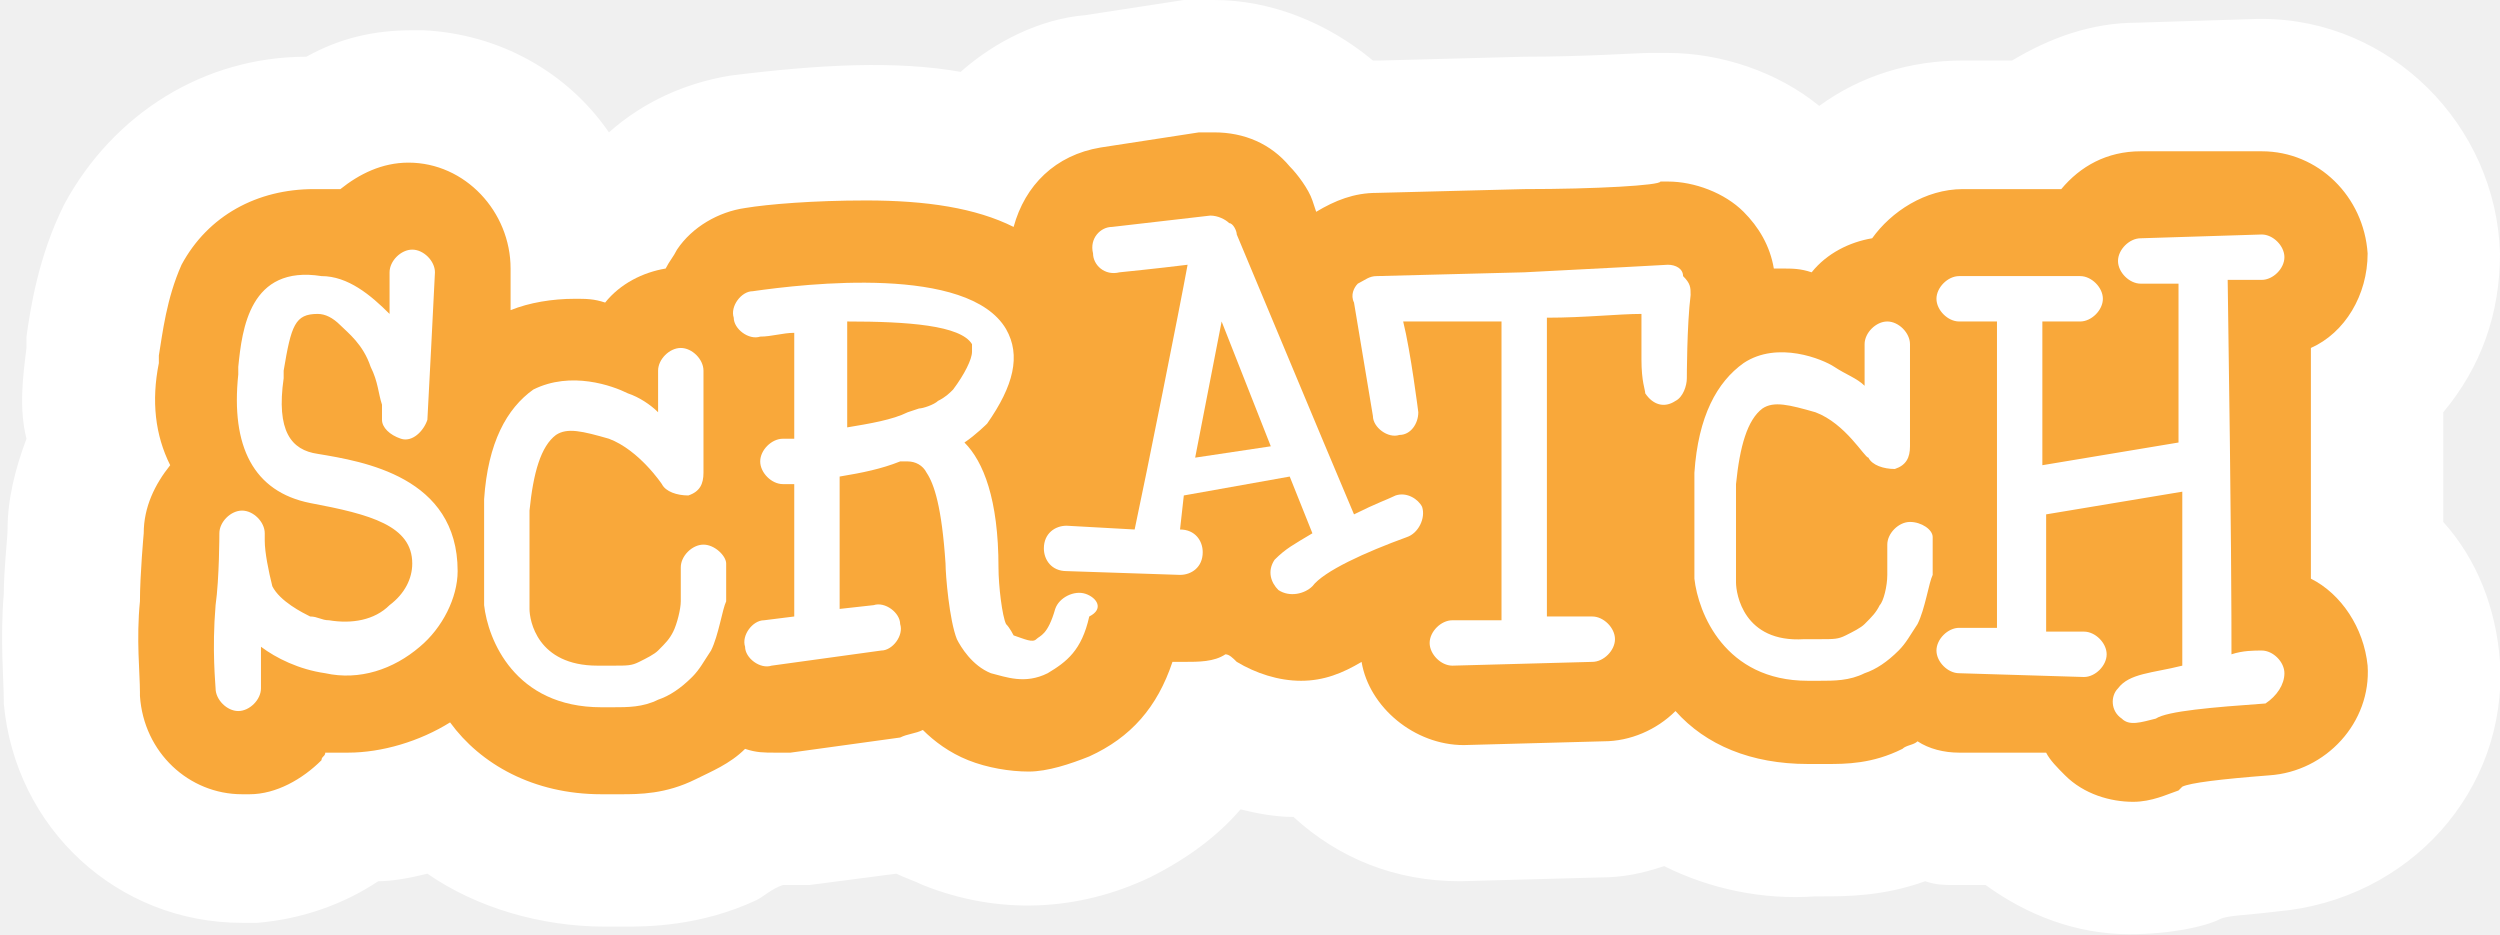
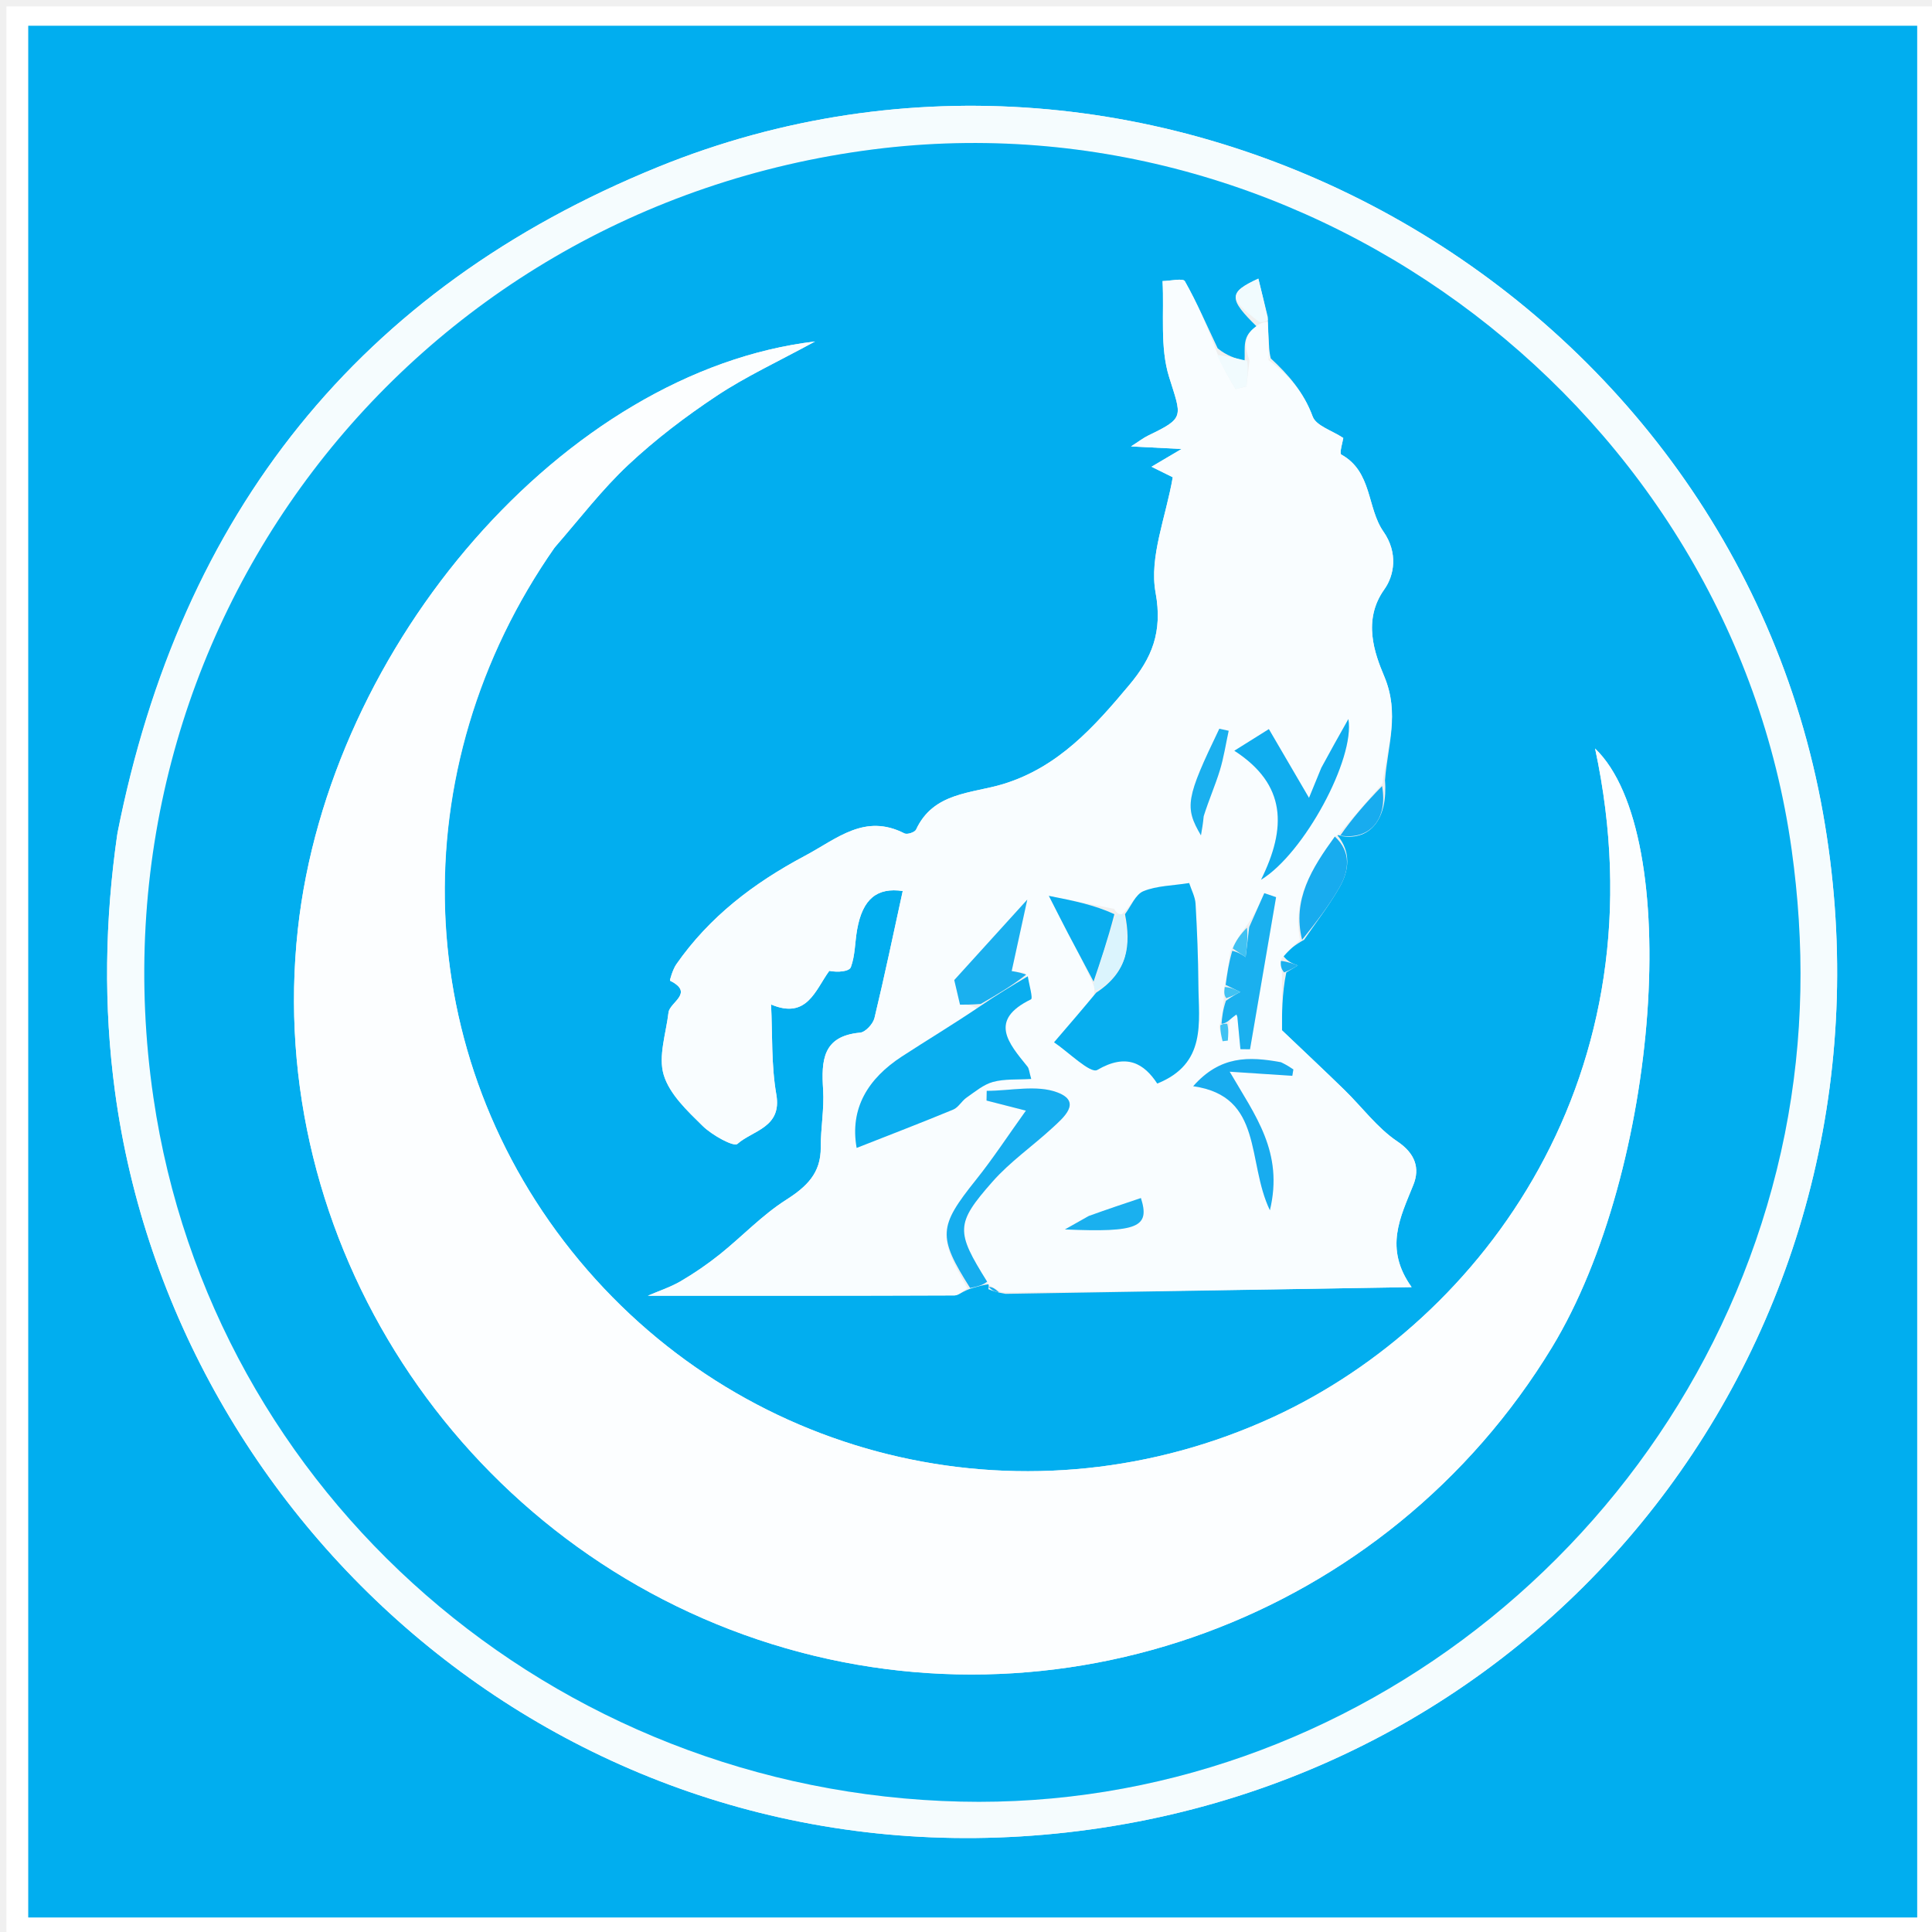
- <svg xmlns="http://www.w3.org/2000/svg" id="Layer_1" viewBox="0 0 66.1 24.7">
-   <style>.st0{fill:#fff}.st1{fill:#f9a83a}</style>
-   <switch>
-     <g>
-       <g>
-         <g>
-           <path d="M60.2 24.1c-.8.1-1.3.1-1.5.2-.4.2-1.3.4-2.4.4-1.4 0-2.7-.5-3.8-1.3h-.8c-.3 0-.5 0-.8-.1-1.1.4-2.1.4-2.7.4H48c-1.4.1-2.8-.2-4-.8-.6.2-1.1.3-1.7.3l-3.7.1c-1.7 0-3.2-.6-4.4-1.7-.5 0-1-.1-1.4-.2-.6.7-1.4 1.3-2.4 1.8-1.9.9-4 1-6 .2-.2-.1-.5-.2-.7-.3l-2.3.3h-.7c-.3.1-.5.3-.7.4-1.5.7-2.9.7-3.5.7H16c-1.7 0-3.4-.5-4.7-1.4-.4.1-.9.2-1.3.2-.9.6-2 1-3.2 1.1h-.4c-3.3 0-6-2.5-6.3-5.8v-.1c0-.5-.1-1.6 0-2.8 0-.6.1-1.5.1-1.7 0-.8.2-1.6.5-2.4-.2-.8-.1-1.6 0-2.4v-.3c.1-.7.3-2.1 1-3.5C3 3 5.4 1.5 8.1 1.5 9 1 9.9.8 10.9.8h.3c2 .1 3.8 1.1 4.9 2.7.9-.8 2-1.3 3.2-1.5 2.4-.3 4.4-.4 6.1-.1.9-.8 2.1-1.4 3.3-1.5l2.6-.4h.8c1.5 0 3 .6 4.2 1.6h.2l3.8-.1c1.6 0 3-.1 3.3-.1h.5c1.4 0 2.9.5 4 1.4 1.1-.8 2.4-1.2 3.8-1.2h1.3c1-.6 2.1-1 3.3-1l3.2-.1h.1c3.4 0 6.2 2.8 6.3 6.2 0 1.6-.5 3-1.5 4.2v2.9c.9 1 1.4 2.3 1.5 3.7.2 3.4-2.4 6.3-5.9 6.6z" class="st0" />
-         </g>
-         <path d="M60 20.5c-1.3.1-2.1.2-2.3.3l-.1.1c-.3.1-.7.3-1.2.3-.6 0-1.3-.2-1.8-.7-.2-.2-.4-.4-.5-.6h-2.3c-.4 0-.8-.1-1.1-.3-.1.1-.3.1-.4.2-.8.4-1.5.4-2 .4h-.5c-1.5 0-2.7-.5-3.5-1.4-.5.5-1.2.8-1.9.8l-3.7.1c-1.3 0-2.5-1-2.7-2.2-.5.3-1 .5-1.6.5-.6 0-1.2-.2-1.7-.5-.1-.1-.2-.2-.3-.2-.3.2-.7.2-1.1.2H31c-.4 1.2-1.1 2-2.2 2.5-.5.2-1.1.4-1.6.4s-1.1-.1-1.6-.3c-.5-.2-.9-.5-1.2-.8-.2.1-.4.1-.6.2l-2.9.4h-.4c-.3 0-.5 0-.8-.1-.4.4-.9.6-1.3.8-.8.4-1.5.4-2 .4h-.5c-1.8 0-3.2-.8-4-1.9-.8.5-1.8.8-2.7.8h-.6c0 .1-.1.1-.1.2-.5.5-1.2.9-1.9.9h-.2c-1.4 0-2.6-1.1-2.7-2.6v-.1c0-.5-.1-1.4 0-2.4 0-.7.1-1.8.1-1.8 0-.7.3-1.3.7-1.8-.4-.8-.5-1.7-.3-2.7v-.2c.1-.6.2-1.5.6-2.4.7-1.3 2-2 3.5-2H9c.5-.4 1.1-.7 1.8-.7 1.5 0 2.7 1.3 2.7 2.8v1.1c.5-.2 1.1-.3 1.7-.3.3 0 .5 0 .8.1.4-.5 1-.8 1.6-.9.1-.2.2-.3.3-.5.4-.6 1.1-1 1.8-1.1.6-.1 1.8-.2 3.2-.2 1.6 0 2.9.2 3.9.7.3-1.1 1.1-1.9 2.3-2.1l2.6-.4h.4c.8 0 1.5.3 2 .9.2.2.5.6.6.9l.1.3c.5-.3 1-.5 1.6-.5l3.9-.1c1.9 0 3.6-.1 3.6-.2h.2c.7 0 1.5.3 2 .8.4.4.7.9.8 1.5h.2c.3 0 .5 0 .8.1.4-.5 1-.8 1.6-.9.5-.7 1.4-1.3 2.4-1.3h2.6c.5-.6 1.2-1 2.1-1h3.2c1.5 0 2.7 1.2 2.8 2.7 0 1.1-.6 2.1-1.5 2.5v6.1c.8.4 1.4 1.3 1.5 2.3.1 1.5-1.1 2.8-2.6 2.9z" class="st1" />
-         <path d="M32.3 8.5l-.7 3.6 2-.3z" class="st1" />
-         <path d="M8.4 12c-.7-.1-1.1-.6-.9-2v-.2c.2-1.2.3-1.5.9-1.5.2 0 .4.1.6.3.2.2.6.5.8 1.1.2.4.2.7.3 1v.4c0 .2.2.4.5.5.3.1.6-.2.7-.5 0 0 .2-3.8.2-3.9 0-.3-.3-.6-.6-.6s-.6.3-.6.6v1.1c-.5-.5-1.1-1-1.8-1C6.6 7 6.4 8.7 6.3 9.7v.2c-.2 1.9.4 3.1 1.9 3.4 1.6.3 2.7.6 2.7 1.6 0 .4-.2.8-.6 1.1-.4.4-1 .5-1.6.4-.2 0-.3-.1-.5-.1-.2-.1-.8-.4-1-.8-.1-.4-.2-.9-.2-1.2v-.2c0-.3-.3-.6-.6-.6s-.6.3-.6.6c0 0 0 1.2-.1 1.9-.1 1.2 0 2.1 0 2.2 0 .3.3.6.6.6s.6-.3.6-.6v-1.1c.4.3 1 .6 1.7.7.9.2 1.8-.1 2.5-.7.6-.5 1-1.3 1-2 0-2.5-2.5-2.9-3.7-3.1M25.2 10.3c-.1.1-.2.2-.4.3-.1.1-.4.2-.5.2l-.3.1c-.4.2-1 .3-1.6.4V8.5c1.6 0 3 .1 3.3.6v.2c0 .2-.2.6-.5 1m3.5 5.4c-.3-.1-.7.1-.8.4-.2.7-.4.7-.5.8-.1.1-.3 0-.6-.1 0 0-.1-.2-.2-.3-.1-.2-.2-1-.2-1.5 0-1.8-.4-2.8-.9-3.3.3-.2.6-.5.6-.5.7-1 .9-1.8.5-2.5-1-1.7-5.3-1.2-6.7-1-.3 0-.6.4-.5.7 0 .3.4.6.7.5.3 0 .6-.1.9-.1v2.8h-.3c-.3 0-.6.3-.6.6s.3.6.6.6h.3v3.5l-.8.1c-.3 0-.6.4-.5.7 0 .3.4.6.7.5l2.9-.4c.3 0 .6-.4.5-.7 0-.3-.4-.6-.7-.5l-.9.1v-3.5c.6-.1 1.1-.2 1.6-.4h.2c.2 0 .4.1.5.3.2.3.4.9.5 2.4 0 .3.1 1.5.3 2 .1.2.4.7.9.9.4.1.9.3 1.5 0 .5-.3.9-.6 1.1-1.5.4-.2.2-.5-.1-.6M50.5 13.8c-.3 0-.6.3-.6.6v.8c0 .3-.1.7-.2.8-.1.2-.2.3-.4.5-.1.1-.3.2-.5.3-.2.1-.3.1-.7.1h-.4c-1.6.1-1.8-1.2-1.8-1.5v-2.6c.1-1 .3-1.7.7-2 .3-.2.7-.1 1.4.1.8.3 1.3 1.2 1.4 1.2.1.2.4.3.7.3.3-.1.4-.3.4-.6V9.1c0-.3-.3-.6-.6-.6s-.6.3-.6.6v1.1c-.2-.2-.5-.3-.8-.5-.3-.2-1.5-.7-2.4-.1-.7.5-1.2 1.4-1.3 2.9v2.8c.1.9.8 2.7 3 2.7h.3c.4 0 .8 0 1.2-.2.3-.1.6-.3.9-.6.2-.2.3-.4.5-.7.2-.4.3-1.1.4-1.3v-1c0-.2-.3-.4-.6-.4M60.4 17.8c0-.3-.3-.6-.6-.6-.2 0-.5 0-.8.1 0-1 0-3.1-.1-9.9h.9c.3 0 .6-.3.6-.6s-.3-.6-.6-.6l-3.2.1c-.3 0-.6.3-.6.6s.3.6.6.6h1v4.2l-3.6.6V8.5h1c.3 0 .6-.3.6-.6s-.3-.6-.6-.6h-3.2c-.3 0-.6.3-.6.6s.3.6.6.6h1v8.1h-1c-.3 0-.6.3-.6.6s.3.6.6.6l3.3.1c.3 0 .6-.3.6-.6s-.3-.6-.6-.6h-1v-3.1l3.6-.6v4.6c-.8.2-1.4.2-1.7.6-.2.2-.2.6.1.8.2.2.5.1.9 0 .3-.2 1.5-.3 2.9-.4.3-.2.5-.5.5-.8" class="st0" />
-         <path d="M31.6 12.1l.7-3.6 1.3 3.3-2 .3zm5.3 1c-.2.1-.5.2-1.1.5l-.8-1.9-2.3-5.5c0-.1-.1-.3-.2-.3-.1-.1-.3-.2-.5-.2l-2.6.3c-.3 0-.6.3-.5.7 0 .3.3.6.7.5 0 0 1-.1 1.8-.2-.2 1.1-1.1 5.6-1.4 7l-1.8-.1c-.3 0-.6.2-.6.6 0 .3.2.6.6.6l3 .1c.3 0 .6-.2.6-.6 0-.3-.2-.6-.6-.6l.1-.9 2.8-.5.6 1.5c-.5.3-.7.4-1 .7-.2.3-.1.6.1.8.3.2.7.1.9-.1.3-.4 1.4-.9 2.5-1.3.3-.1.5-.5.4-.8-.1-.2-.4-.4-.7-.3" class="st0" />
-         <path d="M44.1 7s-1.8.1-3.8.2l-3.9.1c-.2 0-.3.1-.5.2-.1.1-.2.3-.1.5l.5 3c0 .3.4.6.7.5.3 0 .5-.3.5-.6 0 0-.2-1.6-.4-2.4h2.6v7.9h-1.3c-.3 0-.6.3-.6.6s.3.6.6.6l3.7-.1c.3 0 .6-.3.6-.6s-.3-.6-.6-.6h-1.2V8.4c1 0 1.9-.1 2.5-.1v1.2c0 .6.1.8.1.9.2.3.5.4.8.2.2-.1.3-.4.3-.6 0 0 0-1.4.1-2.2 0-.2 0-.3-.2-.5 0-.2-.2-.3-.4-.3M18.6 14.4c-.3 0-.6.3-.6.6V15.9c0 .2-.1.6-.2.8-.1.2-.2.3-.4.5-.1.1-.3.2-.5.3-.2.1-.3.1-.7.1h-.4c-1.6 0-1.8-1.2-1.8-1.5v-2.6c.1-1 .3-1.7.7-2 .3-.2.7-.1 1.4.1.8.3 1.4 1.2 1.4 1.2.1.2.4.3.7.3.3-.1.4-.3.4-.6V9.8c0-.3-.3-.6-.6-.6s-.6.3-.6.6v1.1c-.2-.2-.5-.4-.8-.5-.4-.2-1.5-.6-2.5-.1-.7.5-1.2 1.4-1.3 2.9V16c.1.9.8 2.7 3.1 2.7h.3c.4 0 .8 0 1.2-.2.3-.1.6-.3.9-.6.2-.2.3-.4.5-.7.2-.4.3-1.1.4-1.3v-1c0-.2-.3-.5-.6-.5" class="st0" />
-       </g>
-     </g>
-   </switch>
+ <svg xmlns="http://www.w3.org/2000/svg" version="1.1" id="Layer_1" x="0px" y="0px" width="100%" viewBox="0 0 300 300" enable-background="new 0 0 300 300" xml:space="preserve">
+   <path fill="#FFFFFF" opacity="1" stroke="none" d=" M301,97   C301,165.333 301,233.167 301,301   C201,301 101,301 1,301   C1,201 1,101 1,1   C101,1 201,1 301,1   C301,32.833 301,64.667 301,97  M121.5,3.998   C82.413,3.998 43.326,3.998 4.387,3.998   C4.387,102.407 4.387,200.127 4.387,297.745   C102.378,297.745 199.979,297.745 297.701,297.745   C297.701,199.77 297.701,102.051 297.701,3.998   C239.101,3.998 180.8,3.998 121.5,3.998  z" />
+   <path fill="#01AEEF" opacity="1" stroke="none" d=" M122,3.998   C180.8,3.998 239.101,3.998 297.701,3.998   C297.701,102.051 297.701,199.77 297.701,297.745   C199.979,297.745 102.378,297.745 4.387,297.745   C4.387,200.127 4.387,102.407 4.387,3.998   C43.326,3.998 82.413,3.998 122,3.998  M18.184,129.709   C16.281,142.967 16.062,156.226 17.86,169.527   C27.048,237.49 89.313,293.112 165.661,284.538   C244.154,275.724 296.889,203.867 283.074,126.273   C268.466,44.223 179.389,-5.473 102.165,25.938   C55.754,44.816 28.055,79.704 18.184,129.709  z" />
+   <path fill="#F5FCFE" opacity="1" stroke="none" d=" M18.25,129.277   C28.055,79.704 55.754,44.816 102.165,25.938   C179.389,-5.473 268.466,44.223 283.074,126.273   C296.889,203.867 244.154,275.724 165.661,284.538   C89.313,293.112 27.048,237.49 17.86,169.527   C16.062,156.226 16.281,142.967 18.25,129.277  M277.224,175.609   C280.119,161.093 280.246,146.541 278.197,131.888   C268.705,63.994 203.857,14.509 135.641,23.193   C63.132,32.423 13.217,98.157 23.826,170.445   C32.876,232.105 85.828,278.282 149.169,279.752   C210.161,281.168 264.946,236.926 277.224,175.609  z" />
+   <path fill="#02AEEF" opacity="1" stroke="none" d=" M277.155,176.031   C264.946,236.926 210.161,281.168 149.169,279.752   C85.828,278.282 32.876,232.105 23.826,170.445   C13.217,98.157 63.132,32.423 135.641,23.193   C203.857,14.509 268.705,63.994 278.197,131.888   C280.246,146.541 280.119,161.093 277.155,176.031  M208.475,129.855   C212.783,130.483 215.53,127.145 215.062,121.171   C215.448,115.822 217.398,110.859 214.935,105.002   C213.471,101.52 211.53,96.309 214.958,91.515   C216.499,89.36 217.13,85.849 214.813,82.537   C212.251,78.876 213.095,73.241 208.28,70.586   C207.943,70.4 208.507,68.581 208.585,68.01   C206.814,66.836 204.361,66.114 203.833,64.683   C202.441,60.911 200.085,58.197 197.33,55.654   C197.206,55.143 197.082,54.631 197.034,53.292   C196.968,52.197 196.902,51.102 196.867,49.243   C196.383,47.278 195.9,45.312 195.396,43.265   C190.709,45.414 190.765,46.399 195.165,50.724   C192.785,52.052 193.368,54.02 193.259,56.05   C191.867,55.647 190.475,55.244 189.078,54.083   C187.421,50.585 185.881,47.021 183.98,43.661   C183.699,43.163 181.718,43.626 180.523,43.645   C180.782,48.629 180.096,53.908 181.533,58.526   C183.464,64.727 184.04,64.871 178.332,67.61   C177.558,67.981 176.868,68.526 175.622,69.32   C178.259,69.454 180.154,69.55 183.472,69.718   C181.062,71.142 180.079,71.723 178.805,72.475   C180.167,73.15 181.284,73.703 182.105,74.11   C181.036,80.323 178.426,86.498 179.437,92.01   C180.568,98.172 178.831,102.212 175.371,106.346   C169.934,112.843 164.362,119.12 155.78,121.745   C150.891,123.24 144.955,122.986 142.242,128.825   C142.052,129.233 140.865,129.626 140.454,129.415   C134.272,126.252 129.992,130.23 124.997,132.885   C117.038,137.117 110.165,142.35 105.009,149.748   C104.485,150.499 103.959,152.241 104.05,152.287   C107.869,154.191 103.994,155.613 103.805,157.225   C103.423,160.475 102.187,164.02 103.062,166.912   C103.968,169.91 106.735,172.503 109.113,174.841   C110.562,176.264 113.935,178.131 114.51,177.621   C116.876,175.521 121.447,175.095 120.548,169.959   C119.743,165.356 119.959,160.575 119.73,155.975   C125.324,158.345 126.605,153.724 128.769,150.76   C130.119,151.014 131.868,150.869 132.124,150.173   C132.792,148.359 132.747,146.294 133.093,144.348   C133.951,139.524 136.229,137.781 140.176,138.354   C138.741,144.919 137.367,151.523 135.788,158.077   C135.567,158.992 134.389,160.273 133.561,160.348   C127.72,160.877 127.526,164.689 127.814,169.205   C128.004,172.171 127.429,175.177 127.448,178.164   C127.472,182.191 125.25,184.282 122.032,186.334   C118.338,188.689 115.252,191.985 111.804,194.749   C109.887,196.286 107.839,197.692 105.72,198.934   C104.123,199.87 102.318,200.453 100.586,201.203   C116.685,201.203 132.447,201.217 148.209,201.152   C148.884,201.15 149.556,200.411 151.059,199.988   C151.851,199.76 152.642,199.532 153.479,199.427   C153.479,199.427 153.583,199.505 153.475,200.182   C154.064,200.418 154.654,200.654 156.15,200.909   C176.733,200.569 197.317,200.229 219.197,199.867   C214.876,193.816 217.452,189.007 219.47,183.971   C220.488,181.434 219.808,179.138 216.968,177.232   C213.864,175.148 211.525,171.939 208.798,169.276   C205.77,166.321 202.68,163.429 199.058,159.976   C199.058,157.616 199.058,154.302 199.736,150.997   C200.334,150.637 200.931,150.277 201.528,149.918   C200.715,149.617 199.902,149.316 199.236,148.384   C200.113,147.569 200.99,146.755 202.505,145.928   C204.356,143.221 206.386,140.616 208.006,137.778   C209.515,135.132 209.815,132.286 207.647,129.668   C207.647,129.668 207.758,129.641 208.475,129.855  M86.267,84.804   C90.01,80.564 93.464,76.015 97.574,72.169   C101.807,68.208 106.491,64.647 111.328,61.439   C115.825,58.457 120.784,56.171 126.559,53.024   C87.816,57.635 51.089,99.985 46.247,144.32   C40.981,192.525 71.05,238.933 117.694,254.593   C164.129,270.182 215.422,251.306 240.986,209.221   C257.731,181.656 261.488,129.49 247.684,116.229   C258.537,166.735 230.233,205.027 197.776,220.005   C160.292,237.303 116.351,227.439 89.955,195.737   C63.623,164.111 61.974,119.516 86.267,84.804  z" />
+   <path fill="#FCFEFF" opacity="1" stroke="none" d=" M86.072,85.104   C61.974,119.516 63.623,164.111 89.955,195.737   C116.351,227.439 160.292,237.303 197.776,220.005   C230.233,205.027 258.537,166.735 247.684,116.229   C261.488,129.49 257.731,181.656 240.986,209.221   C215.422,251.306 164.129,270.182 117.694,254.593   C71.05,238.933 40.981,192.525 46.247,144.32   C51.089,99.985 87.816,57.635 126.559,53.024   C120.784,56.171 115.825,58.457 111.328,61.439   C106.491,64.647 101.807,68.208 97.574,72.169   C93.464,76.015 90.01,80.564 86.072,85.104  z" />
+   <path fill="#F9FDFF" opacity="1" stroke="none" d=" M196.973,55.926   C200.085,58.197 202.441,60.911 203.833,64.683   C204.361,66.114 206.814,66.836 208.585,68.01   C208.507,68.581 207.943,70.4 208.28,70.586   C213.095,73.241 212.251,78.876 214.813,82.537   C217.13,85.849 216.499,89.36 214.958,91.515   C211.53,96.309 213.471,101.52 214.935,105.002   C217.398,110.859 215.448,115.822 214.661,121.655   C212.093,124.64 209.925,127.14 207.758,129.641   C207.758,129.641 207.647,129.668 207.324,129.87   C203.683,134.841 200.642,139.7 201.867,145.94   C200.99,146.755 200.113,147.569 198.972,148.892   C198.824,149.929 198.941,150.458 199.058,150.988   C199.058,154.302 199.058,157.616 199.058,159.976   C202.68,163.429 205.77,166.321 208.798,169.276   C211.525,171.939 213.864,175.148 216.968,177.232   C219.808,179.138 220.488,181.434 219.47,183.971   C217.452,189.007 214.876,193.816 219.197,199.867   C197.317,200.229 176.733,200.569 155.555,200.659   C154.501,200.107 154.042,199.806 153.583,199.505   C153.583,199.505 153.479,199.427 153.304,199.076   C148.418,191.22 148.33,190.044 154.122,183.479   C156.839,180.4 160.308,177.992 163.354,175.192   C165.121,173.568 168.069,171.114 164.22,169.64   C160.993,168.404 156.917,169.386 153.217,169.386   C153.208,169.889 153.199,170.392 153.19,170.895   C154.99,171.356 156.789,171.816 159.302,172.459   C156.555,176.289 154.208,179.882 151.539,183.218   C145.754,190.451 145.56,191.98 150.229,200.015   C149.556,200.411 148.884,201.15 148.209,201.152   C132.447,201.217 116.685,201.203 100.586,201.203   C102.318,200.453 104.123,199.87 105.72,198.934   C107.839,197.692 109.887,196.286 111.804,194.749   C115.252,191.985 118.338,188.689 122.032,186.334   C125.25,184.282 127.472,182.191 127.448,178.164   C127.429,175.177 128.004,172.171 127.814,169.205   C127.526,164.689 127.72,160.877 133.561,160.348   C134.389,160.273 135.567,158.992 135.788,158.077   C137.367,151.523 138.741,144.919 140.176,138.354   C136.229,137.781 133.951,139.524 133.093,144.348   C132.747,146.294 132.792,148.359 132.124,150.173   C131.868,150.869 130.119,151.014 128.769,150.76   C126.605,153.724 125.324,158.345 119.73,155.975   C119.959,160.575 119.743,165.356 120.548,169.959   C121.447,175.095 116.876,175.521 114.51,177.621   C113.935,178.131 110.562,176.264 109.113,174.841   C106.735,172.503 103.968,169.91 103.062,166.912   C102.187,164.02 103.423,160.475 103.805,157.225   C103.994,155.613 107.869,154.191 104.05,152.287   C103.959,152.241 104.485,150.499 105.009,149.748   C110.165,142.35 117.038,137.117 124.997,132.885   C129.992,130.23 134.272,126.252 140.454,129.415   C140.865,129.626 142.052,129.233 142.242,128.825   C144.955,122.986 150.891,123.24 155.78,121.745   C164.362,119.12 169.934,112.843 175.371,106.346   C178.831,102.212 180.568,98.172 179.437,92.01   C178.426,86.498 181.036,80.323 182.105,74.11   C181.284,73.703 180.167,73.15 178.805,72.475   C180.079,71.723 181.062,71.142 183.472,69.718   C180.154,69.55 178.259,69.454 175.622,69.32   C176.868,68.526 177.558,67.981 178.332,67.61   C184.04,64.871 183.464,64.727 181.533,58.526   C180.096,53.908 180.782,48.629 180.523,43.645   C181.718,43.626 183.699,43.163 183.98,43.661   C185.881,47.021 187.421,50.585 188.971,54.753   C189.862,57.087 190.858,58.75 191.854,60.413   C192.415,60.28 192.975,60.148 193.536,60.015   C193.698,58.678 193.861,57.341 194.023,56.004   C193.368,54.02 192.785,52.052 195.492,50.368   C196.158,50.01 196.497,50.008 196.836,50.007   C196.902,51.102 196.968,52.197 196.998,54.007   C196.965,55.123 196.969,55.525 196.973,55.926  M173.002,141.126   C169.901,140.508 166.8,139.89 162.862,139.106   C164.241,141.804 165.021,143.365 165.831,144.91   C167.147,147.418 168.482,149.916 169.894,153.202   C169.927,153.463 169.96,153.724 169.847,154.669   C167.99,156.828 166.133,158.986 163.671,161.85   C165.867,163.319 169.314,166.765 170.383,166.141   C174.943,163.478 177.658,165.149 179.697,168.252   C187.39,165.159 186.13,158.772 186.084,152.883   C186.051,148.699 185.886,144.513 185.645,140.336   C185.583,139.266 185.01,138.227 184.654,137.119   C182.059,137.529 179.633,137.533 177.552,138.382   C176.317,138.885 175.624,140.72 174.188,141.953   C173.855,141.967 173.522,141.973 173.002,141.126  M190.044,153.598   C190.059,154.073 190.073,154.548 189.965,155.808   C189.869,156.861 189.773,157.915 189.297,159.456   C189.481,160.198 189.664,160.94 189.847,161.681   C190.116,161.648 190.385,161.614 190.654,161.581   C190.723,160.709 190.792,159.837 191.02,158.24   C191.344,158.003 191.669,157.766 191.993,157.529   C192.046,157.685 192.131,157.839 192.146,157.999   C192.308,159.637 192.459,161.275 192.612,162.914   C193.109,162.92 193.606,162.926 194.103,162.932   C195.452,155.058 196.801,147.184 198.15,139.31   C197.54,139.102 196.93,138.894 196.32,138.687   C195.538,140.445 194.756,142.202 193.274,144.136   C192.576,145.122 191.878,146.107 191.027,147.825   C190.791,149.528 190.554,151.231 190.044,153.598  M159.108,151.057   C158.176,150.934 157.244,150.811 157.093,150.791   C157.843,147.35 158.567,144.035 159.515,139.691   C154.91,144.766 151.411,148.622 148.177,152.185   C148.4,153.135 148.707,154.445 149.071,156.003   C149.766,156.003 150.88,156.003 151.819,156.702   C147.892,159.146 143.925,161.527 140.05,164.05   C134.784,167.479 131.928,172.109 133.02,178.248   C138.067,176.261 143.069,174.342 148.018,172.293   C148.822,171.96 149.325,170.962 150.083,170.437   C151.398,169.527 152.709,168.404 154.193,168.001   C155.996,167.511 157.976,167.673 160.127,167.538   C159.818,166.487 159.807,165.947 159.539,165.616   C156.593,161.979 153.439,158.411 160.089,155.178   C160.426,155.015 159.784,152.837 159.108,151.057  M205.043,119.558   C204.308,121.345 203.573,123.133 203.262,123.89   C201.382,120.67 199.309,117.12 197.029,113.215   C195.006,114.482 193.726,115.284 191.666,116.574   C199.806,121.828 199.783,128.592 195.811,136.613   C202.495,132.541 210.427,117.817 209.376,111.652   C207.811,114.431 206.564,116.645 205.043,119.558  M198.538,164.853   C193.912,164.028 189.471,163.914 185.276,168.667   C196.241,170.223 193.553,180.376 197.19,187.932   C199.348,178.91 194.917,173.243 190.942,166.412   C195.026,166.681 197.848,166.867 200.67,167.053   C200.725,166.722 200.779,166.392 200.833,166.061   C200.327,165.721 199.822,165.381 198.538,164.853  M186.893,126.336   C187.743,124.11 188.711,121.92 189.409,119.647   C190.025,117.638 190.34,115.536 190.788,113.475   C190.304,113.37 189.819,113.265 189.335,113.159   C184.168,123.908 183.896,125.321 186.483,129.714   C186.675,128.606 186.802,127.872 186.893,126.336  M168.739,188.992   C167.845,189.498 166.95,190.005 165.357,190.907   C176.734,191.397 178.597,190.547 177.16,186.031   C174.573,186.897 171.988,187.763 168.739,188.992  z" />
+   <path fill="#16AEEF" opacity="1" stroke="none" d=" M150.644,200.001   C145.56,191.98 145.754,190.451 151.539,183.218   C154.208,179.882 156.555,176.289 159.302,172.459   C156.789,171.816 154.99,171.356 153.19,170.895   C153.199,170.392 153.208,169.889 153.217,169.386   C156.917,169.386 160.993,168.404 164.22,169.64   C168.069,171.114 165.121,173.568 163.354,175.192   C160.308,177.992 156.839,180.4 154.122,183.479   C148.33,190.044 148.418,191.22 153.281,199.015   C152.642,199.532 151.851,199.76 150.644,200.001  z" />
+   <path fill="#18ACEF" opacity="1" stroke="none" d=" M202.186,145.934   C200.642,139.7 203.683,134.841 207.274,129.898   C209.815,132.286 209.515,135.132 208.006,137.778   C206.386,140.616 204.356,143.221 202.186,145.934  z" />
+   <path fill="#18ACEF" opacity="1" stroke="none" d=" M208.117,129.748   C209.925,127.14 212.093,124.64 214.607,122.062   C215.53,127.145 212.783,130.483 208.117,129.748  z" />
+   <path fill="#F1FBFE" opacity="1" stroke="none" d=" M196.852,49.625   C196.497,50.008 196.158,50.01 195.564,50.01   C190.765,46.399 190.709,45.414 195.396,43.265   C195.9,45.312 196.383,47.278 196.852,49.625  z" />
+   <path fill="#F1FBFE" opacity="1" stroke="none" d=" M193.641,56.027   C193.861,57.341 193.698,58.678 193.536,60.015   C192.975,60.148 192.415,60.28 191.854,60.413   C190.858,58.75 189.862,57.087 188.974,55.132   C190.475,55.244 191.867,55.647 193.641,56.027  z" />
+   <path fill="#1AB0EF" opacity="1" stroke="none" d=" M199.397,150.992   C198.941,150.458 198.824,149.929 198.899,149.207   C199.902,149.316 200.715,149.617 201.528,149.918   C200.931,150.277 200.334,150.637 199.397,150.992  z" />
+   <path fill="#F1FBFE" opacity="1" stroke="none" d=" M197.152,55.79   C196.969,55.525 196.965,55.123 196.96,54.421   C197.082,54.631 197.206,55.143 197.152,55.79  z" />
+   <path fill="#16AEEF" opacity="1" stroke="none" d=" M153.529,199.843   C154.042,199.806 154.501,200.107 155.102,200.649   C154.654,200.654 154.064,200.418 153.529,199.843  z" />
+   <path fill="#07AEEF" opacity="1" stroke="none" d=" M174.688,141.956   C175.624,140.72 176.317,138.885 177.552,138.382   C179.633,137.533 182.059,137.529 184.654,137.119   C185.01,138.227 185.583,139.266 185.645,140.336   C185.886,144.513 186.051,148.699 186.084,152.883   C186.13,158.772 187.39,165.159 179.697,168.252   C177.658,165.149 174.943,163.478 170.383,166.141   C169.314,166.765 165.867,163.319 163.671,161.85   C166.133,158.986 167.99,156.828 170.215,154.143   C175.215,150.878 175.619,146.651 174.688,141.956  z" />
+   <path fill="#0AAEEF" opacity="1" stroke="none" d=" M159.597,151.597   C159.784,152.837 160.426,155.015 160.089,155.178   C153.439,158.411 156.593,161.979 159.539,165.616   C159.807,165.947 159.818,166.487 160.127,167.538   C157.976,167.673 155.996,167.511 154.193,168.001   C152.709,168.404 151.398,169.527 150.083,170.437   C149.325,170.962 148.822,171.96 148.018,172.293   C143.069,174.342 138.067,176.261 133.02,178.248   C131.928,172.109 134.784,167.479 140.05,164.05   C143.925,161.527 147.892,159.146 152.194,156.244   C154.913,154.39 157.255,152.994 159.597,151.597  z" />
+   <path fill="#10ADEF" opacity="1" stroke="none" d=" M205.18,119.209   C206.564,116.645 207.811,114.431 209.376,111.652   C210.427,117.817 202.495,132.541 195.811,136.613   C199.783,128.592 199.806,121.828 191.666,116.574   C193.726,115.284 195.006,114.482 197.029,113.215   C199.309,117.12 201.382,120.67 203.262,123.89   C203.573,123.133 204.308,121.345 205.18,119.209  z" />
+   <path fill="#18ACEF" opacity="1" stroke="none" d=" M198.927,164.947   C199.822,165.381 200.327,165.721 200.833,166.061   C200.779,166.392 200.725,166.722 200.67,167.053   C197.848,166.867 195.026,166.681 190.942,166.412   C194.917,173.243 199.348,178.91 197.19,187.932   C193.553,180.376 196.241,170.223 185.276,168.667   C189.471,163.914 193.912,164.028 198.927,164.947  z" />
+   <path fill="#1AB0EF" opacity="1" stroke="none" d=" M193.975,143.96   C194.756,142.202 195.538,140.445 196.32,138.687   C196.93,138.894 197.54,139.102 198.15,139.31   C196.801,147.184 195.452,155.058 194.103,162.932   C193.606,162.926 193.109,162.92 192.612,162.914   C192.459,161.275 192.308,159.637 192.146,157.999   C192.131,157.839 192.046,157.685 191.993,157.529   C191.669,157.766 191.344,158.003 190.645,158.602   C190.072,158.966 189.875,158.967 189.677,158.969   C189.773,157.915 189.869,156.861 190.363,155.397   C191.374,154.67 191.987,154.353 192.6,154.037   C191.839,153.669 191.079,153.302 190.318,152.935   C190.554,151.231 190.791,149.528 191.346,147.643   C192.25,147.846 192.837,148.23 193.424,148.613   C193.607,147.062 193.791,145.511 193.975,143.96  z" />
+   <path fill="#1AB0EF" opacity="1" stroke="none" d=" M159.353,151.327   C157.255,152.994 154.913,154.39 152.282,155.894   C150.88,156.003 149.766,156.003 149.071,156.003   C148.707,154.445 148.4,153.135 148.177,152.185   C151.411,148.622 154.91,144.766 159.515,139.691   C158.567,144.035 157.843,147.35 157.093,150.791   C157.244,150.811 158.176,150.934 159.353,151.327  z" />
+   <path fill="#0AAEEF" opacity="1" stroke="none" d=" M169.809,152.418   C168.482,149.916 167.147,147.418 165.831,144.91   C165.021,143.365 164.241,141.804 162.862,139.106   C166.8,139.89 169.901,140.508 173.039,141.951   C171.987,145.99 170.898,149.204 169.809,152.418  z" />
+   <path fill="#1AB0EF" opacity="1" stroke="none" d=" M186.911,126.737   C186.802,127.872 186.675,128.606 186.483,129.714   C183.896,125.321 184.168,123.908 189.335,113.159   C189.819,113.265 190.304,113.37 190.788,113.475   C190.34,115.536 190.025,117.638 189.409,119.647   C188.711,121.92 187.743,124.11 186.911,126.737  z" />
+   <path fill="#1AB0EF" opacity="1" stroke="none" d=" M169.071,188.811   C171.988,187.763 174.573,186.897 177.16,186.031   C178.597,190.547 176.734,191.397 165.357,190.907   C166.95,190.005 167.845,189.498 169.071,188.811  z" />
+   <path fill="#DBF4FD" opacity="1" stroke="none" d=" M169.852,152.81   C170.898,149.204 171.987,145.99 173.132,142.374   C173.522,141.973 173.855,141.967 174.438,141.954   C175.619,146.651 175.215,150.878 170.289,153.8   C169.96,153.724 169.927,153.463 169.852,152.81  z" />
+   <path fill="#40C2F3" opacity="1" stroke="none" d=" M193.624,144.048   C193.791,145.511 193.607,147.062 193.424,148.613   C192.837,148.23 192.25,147.846 191.422,147.277   C191.878,146.107 192.576,145.122 193.624,144.048  z" />
+   <path fill="#40C2F3" opacity="1" stroke="none" d=" M190.181,153.266   C191.079,153.302 191.839,153.669 192.6,154.037   C191.987,154.353 191.374,154.67 190.424,155.005   C190.073,154.548 190.059,154.073 190.181,153.266  z" />
+   <path fill="#40C2F3" opacity="1" stroke="none" d=" M189.487,159.213   C189.875,158.967 190.072,158.966 190.565,158.965   C190.792,159.837 190.723,160.709 190.654,161.581   C190.385,161.614 190.116,161.648 189.847,161.681   C189.664,160.94 189.481,160.198 189.487,159.213  z" />
</svg>
